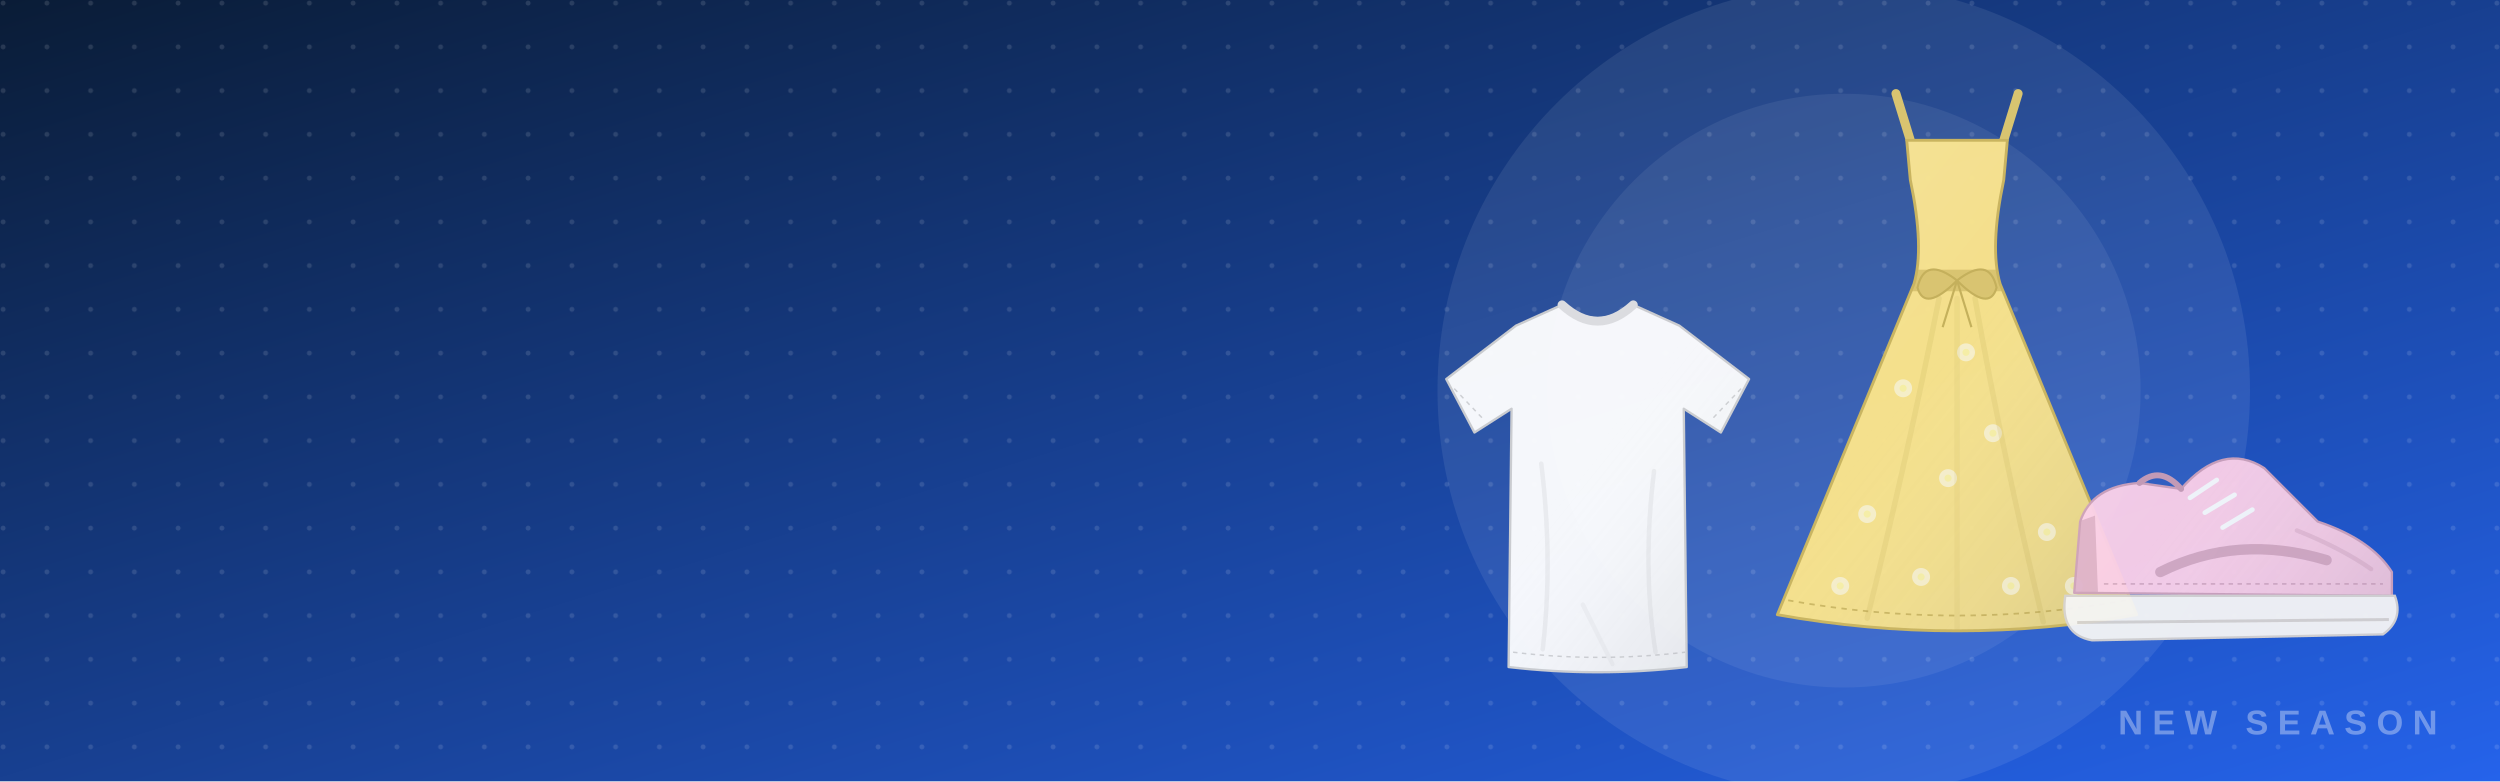
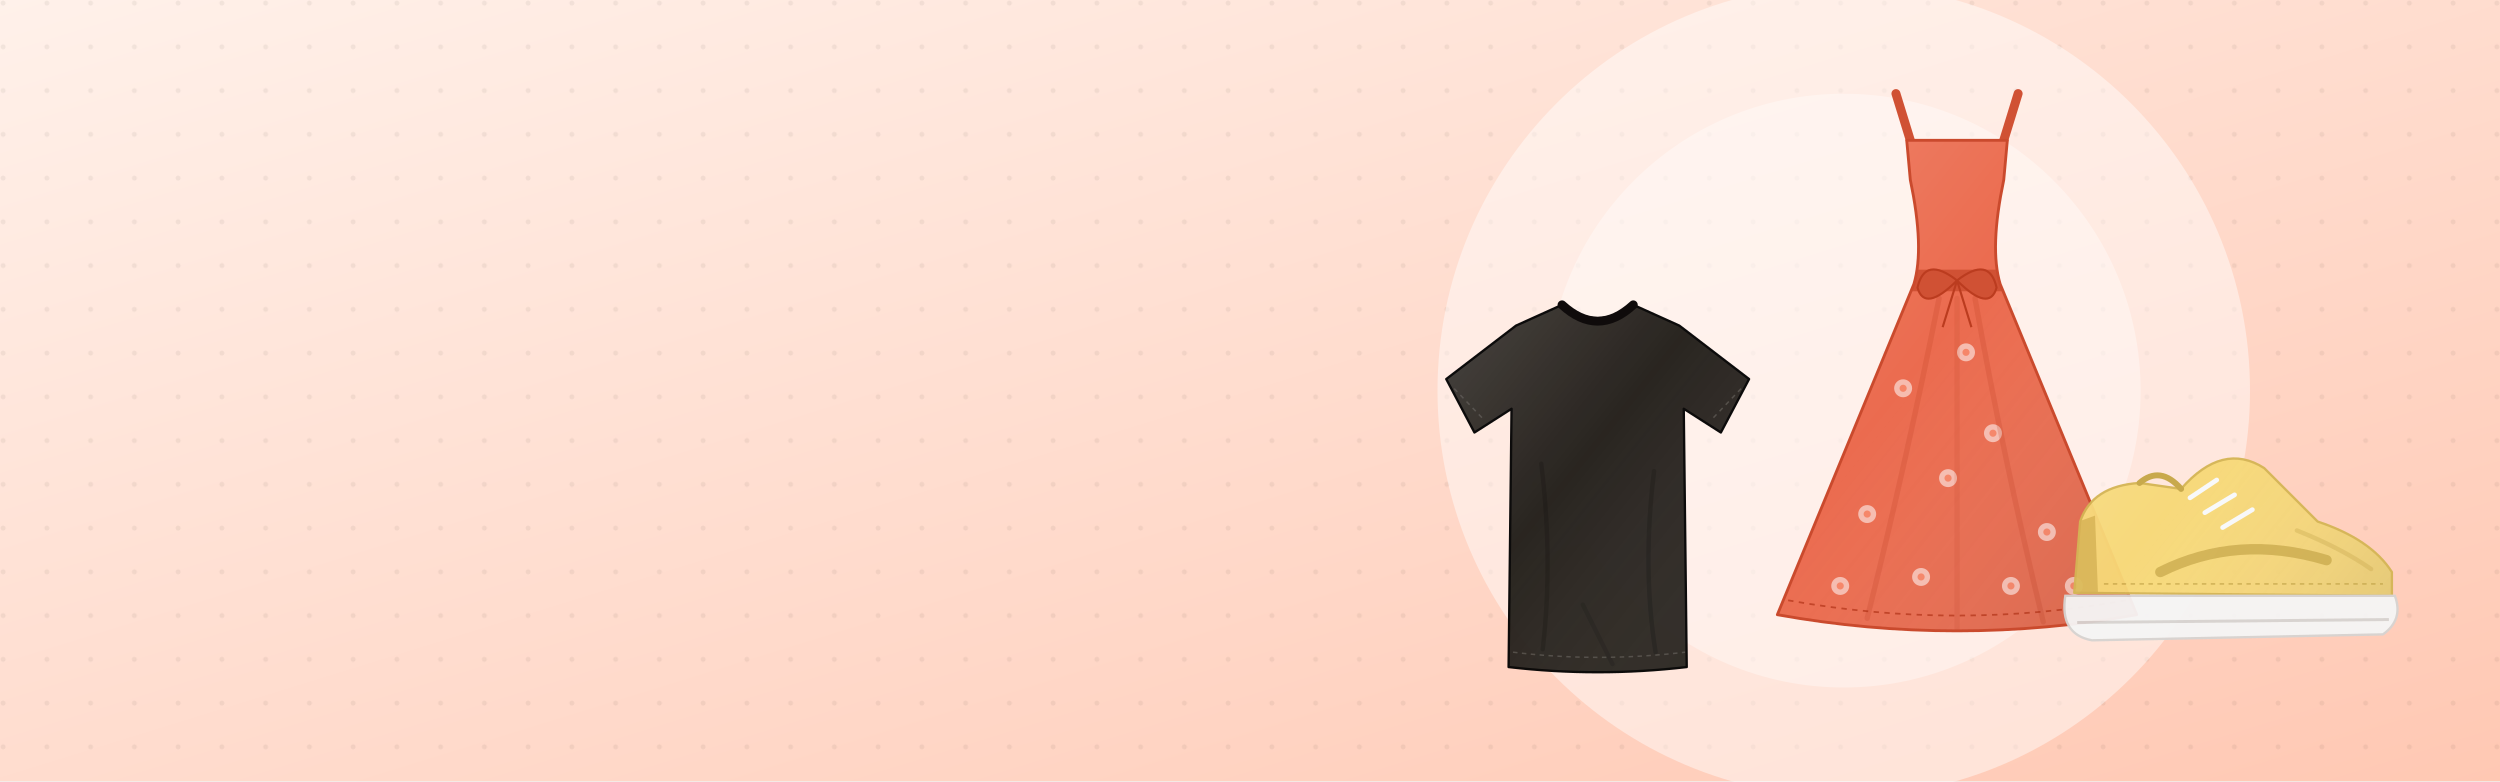
<svg xmlns="http://www.w3.org/2000/svg" viewBox="0 0 1600 500" width="1600" height="500">
  <defs>
    <radialGradient id="bg" cx="50%" cy="40%" r="75%">
-       <stop offset="0" stop-color="#ffffff" />
-       <stop offset="1" stop-color="#eceef1" />
+       <stop offset="0" stop-color="#fffdf9" />
+       <stop offset="1" stop-color="#f1e9de" />
    </radialGradient>
    <linearGradient id="light" x1="0" x2="1" y1="0" y2="1">
      <stop offset="0" stop-color="#ffffff" stop-opacity="0.22" />
      <stop offset="0.45" stop-color="#ffffff" stop-opacity="0" />
      <stop offset="1" stop-color="#000000" stop-opacity="0.22" />
    </linearGradient>
    <linearGradient id="metal" x1="0" x2="1" y1="0" y2="1">
      <stop offset="0" stop-color="#f4f4f5" />
      <stop offset="0.5" stop-color="#a1a1aa" />
      <stop offset="1" stop-color="#e4e4e7" />
    </linearGradient>
    <radialGradient id="floor" cx="50%" cy="50%" r="50%">
      <stop offset="0" stop-color="#000" stop-opacity="0.18" />
      <stop offset="1" stop-color="#000" stop-opacity="0" />
    </radialGradient>
  </defs>
  <defs>
    <linearGradient id="g" x1="0" x2="1" y1="0" y2="1">
-       <stop offset="0" stop-color="#0a1c36" />
-       <stop offset="1" stop-color="#2563eb" />
+       <stop offset="0" stop-color="#fff1ea" />
+       <stop offset="1" stop-color="#ffc8b3" />
    </linearGradient>
    <pattern id="dots" width="28" height="28" patternUnits="userSpaceOnUse">
-       <circle cx="2" cy="2" r="1.6" fill="#ffffff" opacity="0.12" />
+       <circle cx="2" cy="2" r="1.6" fill="#1f1b16" opacity="0.06" />
    </pattern>
  </defs>
  <rect width="1600" height="500" fill="url(#g)" />
  <rect width="1600" height="500" fill="url(#dots)" />
-   <circle cx="1180" cy="250" r="260" fill="#ffffff" opacity="0.08" />
-   <circle cx="1180" cy="250" r="190" fill="#ffffff" opacity="0.07" />
+   <circle cx="1180" cy="250" r="260" fill="#ffffff" opacity="0.45" />
+   <circle cx="1180" cy="250" r="190" fill="#ffffff" opacity="0.35" />
  <g transform="translate(880 140) scale(0.95)" opacity="0.95">
    <clipPath id="clip76">
      <path d="M95 72 L126 58 Q150 76 174 58 L205 72 L252 108 L233 144 L208 128 L210 302 Q150 309 90 302 L92 128 L67 144 L48 108 Z" />
    </clipPath>
-     <path d="M95 72 L126 58 Q150 76 174 58 L205 72 L252 108 L233 144 L208 128 L210 302 Q150 309 90 302 L92 128 L67 144 L48 108 Z" fill="#ffffff" />
+     <path d="M95 72 L126 58 Q150 76 174 58 L205 72 L252 108 L233 144 L208 128 L210 302 Q150 309 90 302 L92 128 L67 144 L48 108 Z" fill="#1f1b16" />
    <g clip-path="url(#clip76)">
      <rect x="0" y="0" width="300" height="375" fill="url(#light)" />
-       <path d="M112 165 Q120 230 113 290" fill="none" stroke="#c3c3c3" stroke-width="3" stroke-linecap="round" opacity="0.22" />
-       <path d="M188 170 Q180 235 189 292" fill="none" stroke="#c3c3c3" stroke-width="3" stroke-linecap="round" opacity="0.22" />
-       <path d="M140 260 Q150 280 160 300" fill="none" stroke="#c3c3c3" stroke-width="3" stroke-linecap="round" opacity="0.15" />
-       <path d="M93 292 Q150 299 209 292" fill="none" stroke="#b9b9b9" stroke-width="1" stroke-dasharray="3 3" opacity="0.6" />
-       <path d="M72 134 L52 113" fill="none" stroke="#b9b9b9" stroke-width="1" stroke-dasharray="3 3" opacity="0.6" />
-       <path d="M228 134 L248 113" fill="none" stroke="#b9b9b9" stroke-width="1" stroke-dasharray="3 3" opacity="0.6" />
+       <path d="M112 165 Q120 230 113 290" fill="none" stroke="#000000" stroke-width="3" stroke-linecap="round" opacity="0.22" />
+       <path d="M188 170 Q180 235 189 292" fill="none" stroke="#000000" stroke-width="3" stroke-linecap="round" opacity="0.22" />
+       <path d="M140 260 Q150 280 160 300" fill="none" stroke="#000000" stroke-width="3" stroke-linecap="round" opacity="0.15" />
+       <path d="M93 292 Q150 299 209 292" fill="none" stroke="#65615c" stroke-width="1" stroke-dasharray="3 3" opacity="0.6" />
+       <path d="M72 134 L52 113" fill="none" stroke="#65615c" stroke-width="1" stroke-dasharray="3 3" opacity="0.6" />
+       <path d="M228 134 L248 113" fill="none" stroke="#65615c" stroke-width="1" stroke-dasharray="3 3" opacity="0.6" />
    </g>
-     <path d="M95 72 L126 58 Q150 76 174 58 L205 72 L252 108 L233 144 L208 128 L210 302 Q150 309 90 302 L92 128 L67 144 L48 108 Z" fill="none" stroke="#d2d2d2" stroke-width="1.6" stroke-linejoin="round" />
-     <path d="M126 58 Q150 80 174 58" fill="none" stroke="#e3e3e3" stroke-width="6" stroke-linecap="round" />
+     <path d="M95 72 L126 58 Q150 76 174 58 L205 72 L252 108 L233 144 L208 128 L210 302 Q150 309 90 302 L92 128 L67 144 L48 108 Z" fill="none" stroke="#000000" stroke-width="1.6" stroke-linejoin="round" />
+     <path d="M126 58 Q150 80 174 58" fill="none" stroke="#030000" stroke-width="6" stroke-linecap="round" />
  </g>
  <g transform="translate(1080 30) scale(1.15)" opacity="0.95">
-     <path d="M124 52 L116 26 M176 52 L184 26" stroke="#e1ca6e" stroke-width="5" stroke-linecap="round" />
+     <path d="M124 52 L116 26 M176 52 L184 26" stroke="#ce492b" stroke-width="5" stroke-linecap="round" />
    <clipPath id="clip77">
      <path d="M122 52 L178 52 L176 74 Q168 112 174 132 L250 316 Q150 334 50 316 L126 132 Q132 112 124 74 Z" />
    </clipPath>
-     <path d="M122 52 L178 52 L176 74 Q168 112 174 132 L250 316 Q150 334 50 316 L126 132 Q132 112 124 74 Z" fill="#fde68a" />
+     <path d="M122 52 L178 52 L176 74 Q168 112 174 132 L250 316 Q150 334 50 316 L126 132 Q132 112 124 74 Z" fill="#ea6547" />
    <g clip-path="url(#clip77)">
      <rect x="0" y="0" width="300" height="375" fill="url(#light)" />
      <g opacity="0.55">
        <circle cx="120" cy="190" r="5" fill="#fff" />
-         <circle cx="120" cy="190" r="2" fill="#ffffbc" />
+         <circle cx="120" cy="190" r="2" fill="#ff9779" />
      </g>
      <g opacity="0.55">
        <circle cx="170" cy="215" r="5" fill="#fff" />
-         <circle cx="170" cy="215" r="2" fill="#ffffbc" />
+         <circle cx="170" cy="215" r="2" fill="#ff9779" />
      </g>
      <g opacity="0.55">
        <circle cx="100" cy="260" r="5" fill="#fff" />
-         <circle cx="100" cy="260" r="2" fill="#ffffbc" />
+         <circle cx="100" cy="260" r="2" fill="#ff9779" />
      </g>
      <g opacity="0.55">
        <circle cx="145" cy="240" r="5" fill="#fff" />
-         <circle cx="145" cy="240" r="2" fill="#ffffbc" />
+         <circle cx="145" cy="240" r="2" fill="#ff9779" />
      </g>
      <g opacity="0.55">
        <circle cx="200" cy="270" r="5" fill="#fff" />
-         <circle cx="200" cy="270" r="2" fill="#ffffbc" />
+         <circle cx="200" cy="270" r="2" fill="#ff9779" />
      </g>
      <g opacity="0.55">
        <circle cx="130" cy="295" r="5" fill="#fff" />
-         <circle cx="130" cy="295" r="2" fill="#ffffbc" />
+         <circle cx="130" cy="295" r="2" fill="#ff9779" />
      </g>
      <g opacity="0.55">
        <circle cx="180" cy="300" r="5" fill="#fff" />
-         <circle cx="180" cy="300" r="2" fill="#ffffbc" />
+         <circle cx="180" cy="300" r="2" fill="#ff9779" />
      </g>
      <g opacity="0.55">
        <circle cx="155" cy="170" r="5" fill="#fff" />
-         <circle cx="155" cy="170" r="2" fill="#ffffbc" />
+         <circle cx="155" cy="170" r="2" fill="#ff9779" />
      </g>
      <g opacity="0.55">
        <circle cx="215" cy="300" r="5" fill="#fff" />
-         <circle cx="215" cy="300" r="2" fill="#ffffbc" />
+         <circle cx="215" cy="300" r="2" fill="#ff9779" />
      </g>
      <g opacity="0.55">
        <circle cx="85" cy="300" r="5" fill="#fff" />
-         <circle cx="85" cy="300" r="2" fill="#ffffbc" />
+         <circle cx="85" cy="300" r="2" fill="#ff9779" />
      </g>
-       <path d="M140 140 Q122 230 100 318" fill="none" stroke="#c1aa4e" stroke-width="3" stroke-linecap="round" opacity="0.18" />
-       <path d="M160 140 Q176 230 198 320" fill="none" stroke="#c1aa4e" stroke-width="3" stroke-linecap="round" opacity="0.18" />
-       <path d="M150 140 L150 324" fill="none" stroke="#c1aa4e" stroke-width="3" stroke-linecap="round" opacity="0.12" />
-       <rect x="100" y="124" width="100" height="12" fill="#e1ca6e" />
-       <path d="M56 308 Q150 325 244 308" fill="none" stroke="#b7a044" stroke-width="1" stroke-dasharray="3 3" opacity="0.6" />
+       <path d="M140 140 Q122 230 100 318" fill="none" stroke="#ae290b" stroke-width="3" stroke-linecap="round" opacity="0.18" />
+       <path d="M160 140 Q176 230 198 320" fill="none" stroke="#ae290b" stroke-width="3" stroke-linecap="round" opacity="0.18" />
+       <path d="M150 140 L150 324" fill="none" stroke="#ae290b" stroke-width="3" stroke-linecap="round" opacity="0.12" />
+       <rect x="100" y="124" width="100" height="12" fill="#ce492b" />
+       <path d="M56 308 Q150 325 244 308" fill="none" stroke="#a41f01" stroke-width="1" stroke-dasharray="3 3" opacity="0.6" />
    </g>
-     <path d="M122 52 L178 52 L176 74 Q168 112 174 132 L250 316 Q150 334 50 316 L126 132 Q132 112 124 74 Z" fill="none" stroke="#d0b95d" stroke-width="1.6" stroke-linejoin="round" />
-     <path d="M150 130 q-18 -14 -22 4 q4 14 22 -4 q18 -14 22 4 q-4 14 -22 -4 Z M150 130 l-8 26 M150 130 l8 26" fill="#e1ca6e" stroke="#cbb458" stroke-width="1.2" />
+     <path d="M122 52 L178 52 L176 74 Q168 112 174 132 L250 316 Q150 334 50 316 L126 132 Q132 112 124 74 Z" fill="none" stroke="#c74224" stroke-width="1.6" stroke-linejoin="round" />
+     <path d="M150 130 q-18 -14 -22 4 q4 14 22 -4 q18 -14 22 4 q-4 14 -22 -4 Z M150 130 l-8 26 M150 130 l8 26" fill="#ce492b" stroke="#b83315" stroke-width="1.2" />
  </g>
  <g transform="translate(1280 140) scale(0.95)" opacity="0.95">
    <clipPath id="clip78">
      <path d="M50 252 L54 204 Q62 180 94 178 L122 182 Q150 150 178 168 L214 204 Q250 216 264 238 L264 254 Z" />
    </clipPath>
-     <path d="M50 252 L54 204 Q62 180 94 178 L122 182 Q150 150 178 168 L214 204 Q250 216 264 238 L264 254 Z" fill="#fbcfe8" />
+     <path d="M50 252 L54 204 Q62 180 94 178 L122 182 Q150 150 178 168 L214 204 Q250 216 264 238 L264 254 Z" fill="#f7d877" />
    <g clip-path="url(#clip78)">
      <rect x="0" y="0" width="300" height="375" fill="url(#light)" />
-       <path d="M50 252 L50 205 L64 200 L66 252 Z" fill="#dfb3cc" />
-       <path d="M108 238 Q160 212 220 230" fill="none" stroke="#c99db6" stroke-width="7" stroke-linecap="round" opacity="0.75" />
-       <path d="M70 246 L258 246" fill="none" stroke="#b589a2" stroke-width="1" stroke-dasharray="3 3" opacity="0.6" />
-       <path d="M200 210 Q230 222 250 236" fill="none" stroke="#bf93ac" stroke-width="3" stroke-linecap="round" opacity="0.3" />
+       <path d="M50 252 L50 205 L64 200 L66 252 Z" fill="#dbbc5b" />
+       <path d="M108 238 Q160 212 220 230" fill="none" stroke="#c5a645" stroke-width="7" stroke-linecap="round" opacity="0.75" />
+       <path d="M70 246 L258 246" fill="none" stroke="#b19231" stroke-width="1" stroke-dasharray="3 3" opacity="0.6" />
+       <path d="M200 210 Q230 222 250 236" fill="none" stroke="#bb9c3b" stroke-width="3" stroke-linecap="round" opacity="0.3" />
    </g>
-     <path d="M50 252 L54 204 Q62 180 94 178 L122 182 Q150 150 178 168 L214 204 Q250 216 264 238 L264 254 Z" fill="none" stroke="#cea2bb" stroke-width="1.6" stroke-linejoin="round" />
-     <path d="M94 178 Q108 166 122 182" fill="none" stroke="#c99db6" stroke-width="4" stroke-linecap="round" />
+     <path d="M50 252 L54 204 Q62 180 94 178 L122 182 Q150 150 178 168 L214 204 Q250 216 264 238 L264 254 Z" fill="none" stroke="#d4b554" stroke-width="1.6" stroke-linejoin="round" />
+     <path d="M94 178 Q108 166 122 182" fill="none" stroke="#c5a645" stroke-width="4" stroke-linecap="round" />
    <g stroke="#f8fafc" stroke-width="3.2" stroke-linecap="round">
      <path d="M128 188 L146 176" />
      <path d="M138 198 L158 186" />
      <path d="M150 208 L170 196" />
    </g>
    <path d="M44 254 L266 254 Q272 270 258 280 L62 284 Q40 280 44 254 Z" fill="#f5f5f4" stroke="#d6d3d1" stroke-width="1.6" />
    <path d="M52 272 L262 270" stroke="#d6d3d1" stroke-width="2" />
  </g>
-   <text x="1560" y="470" text-anchor="end" font-family="Arial, sans-serif" font-size="22" font-weight="700" letter-spacing="6" fill="#ffffff" opacity="0.35">NEW SEASON</text>
</svg>
